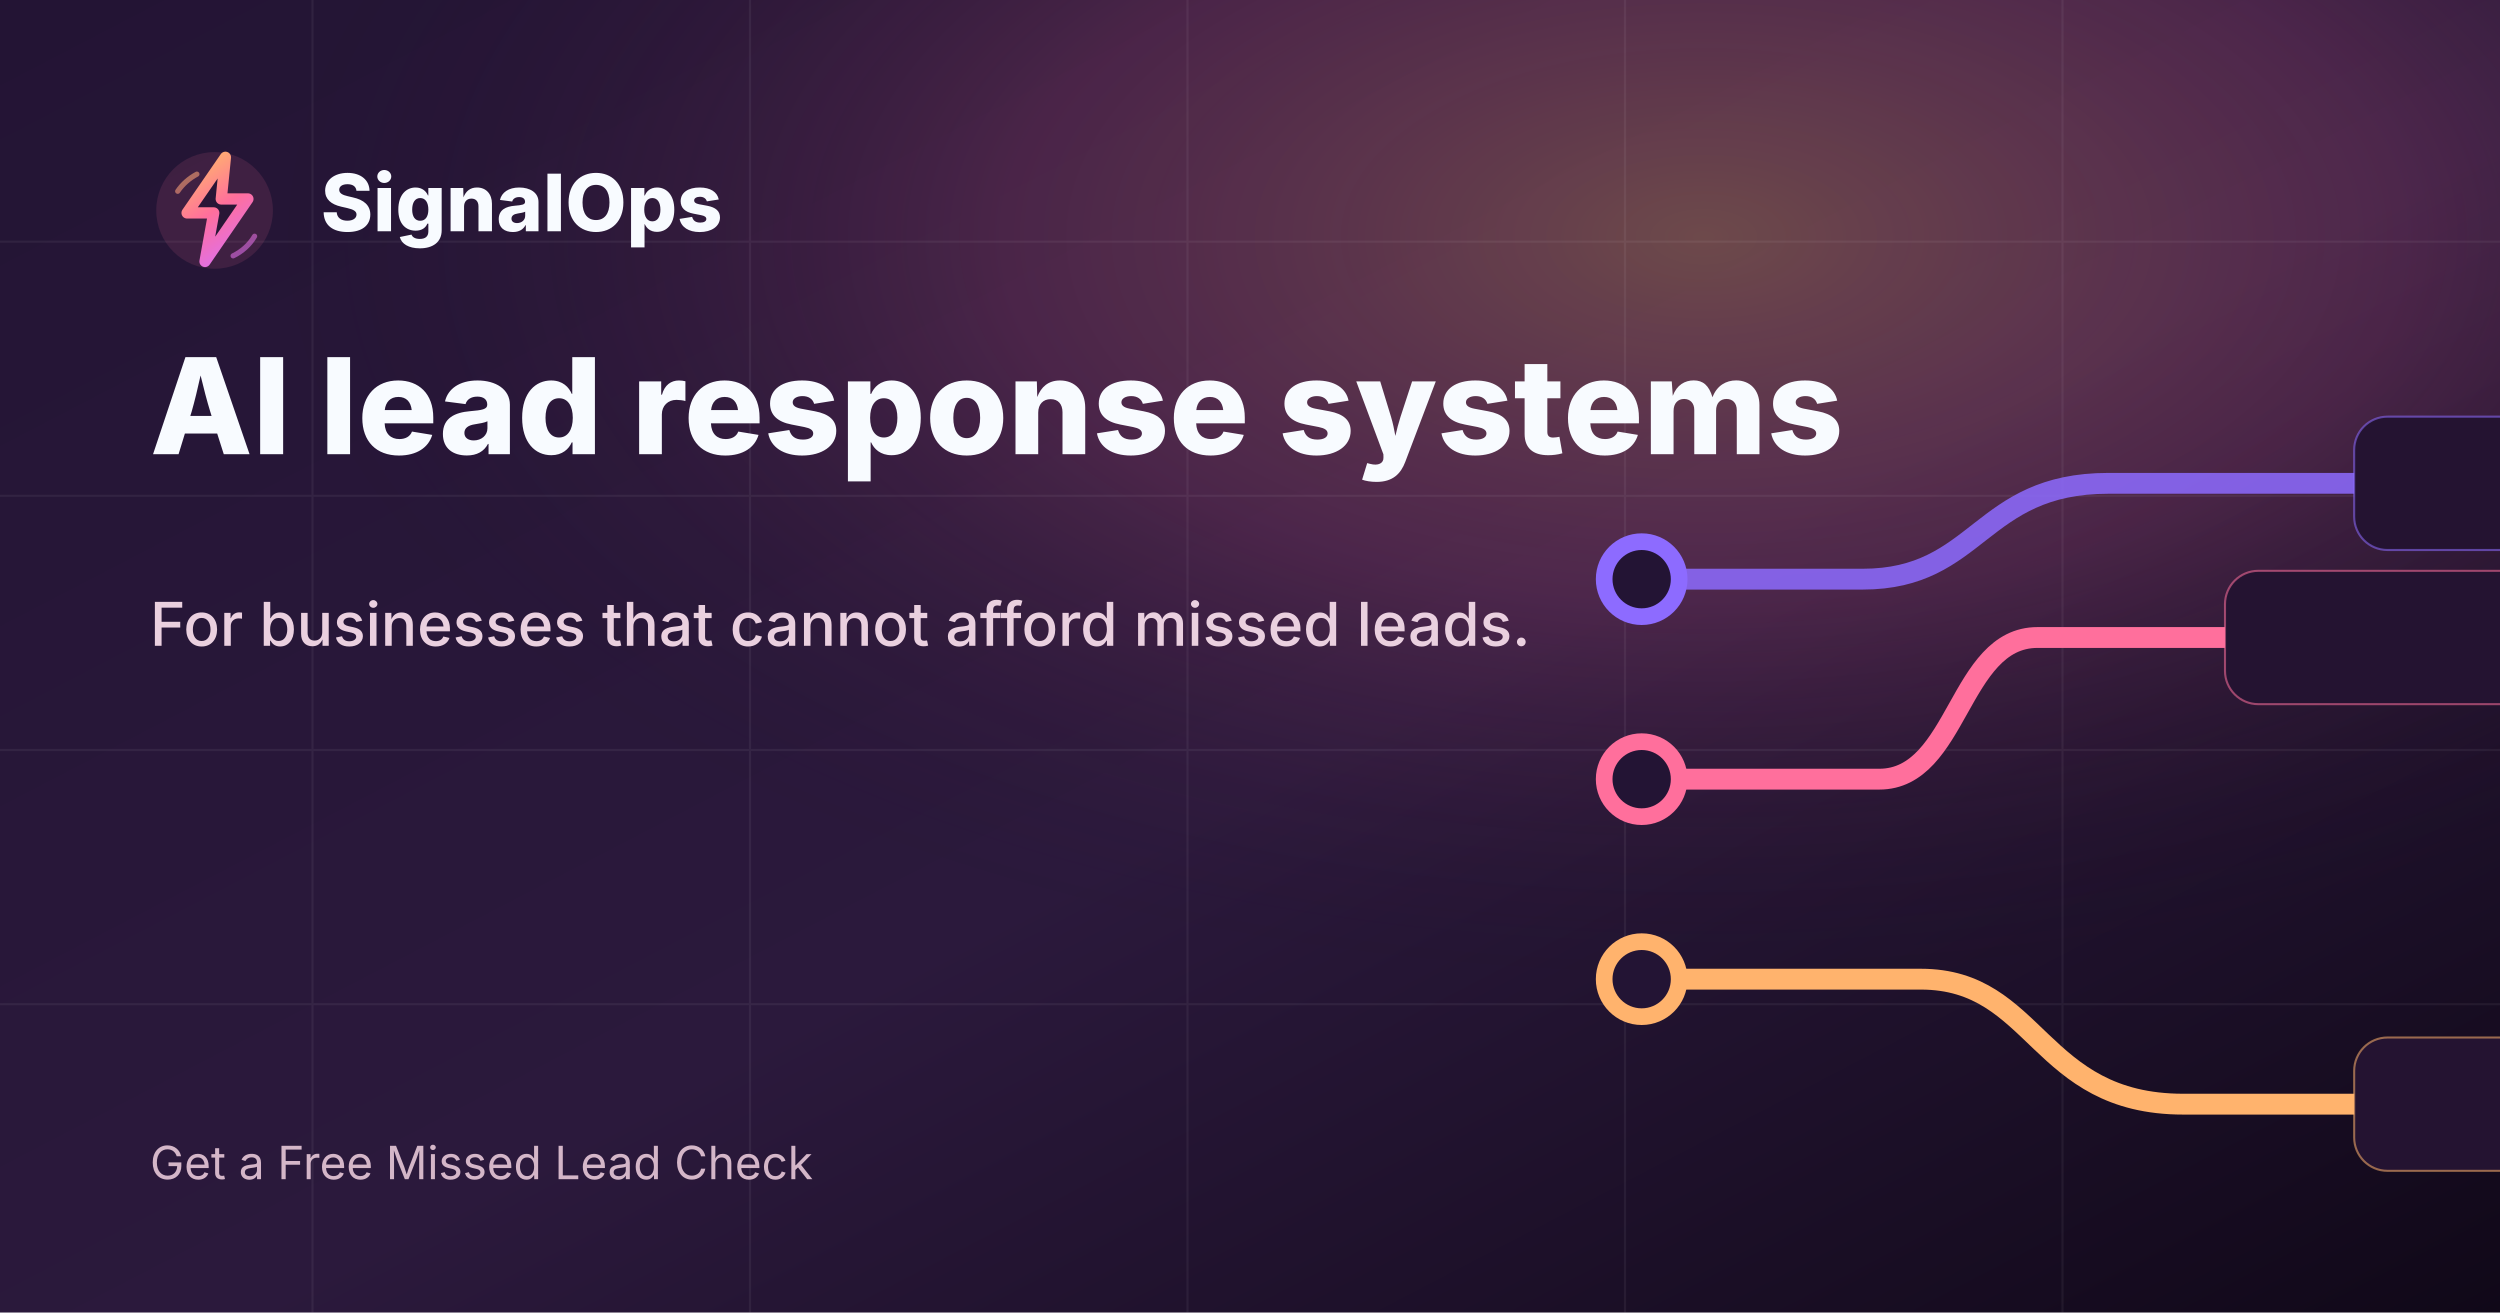
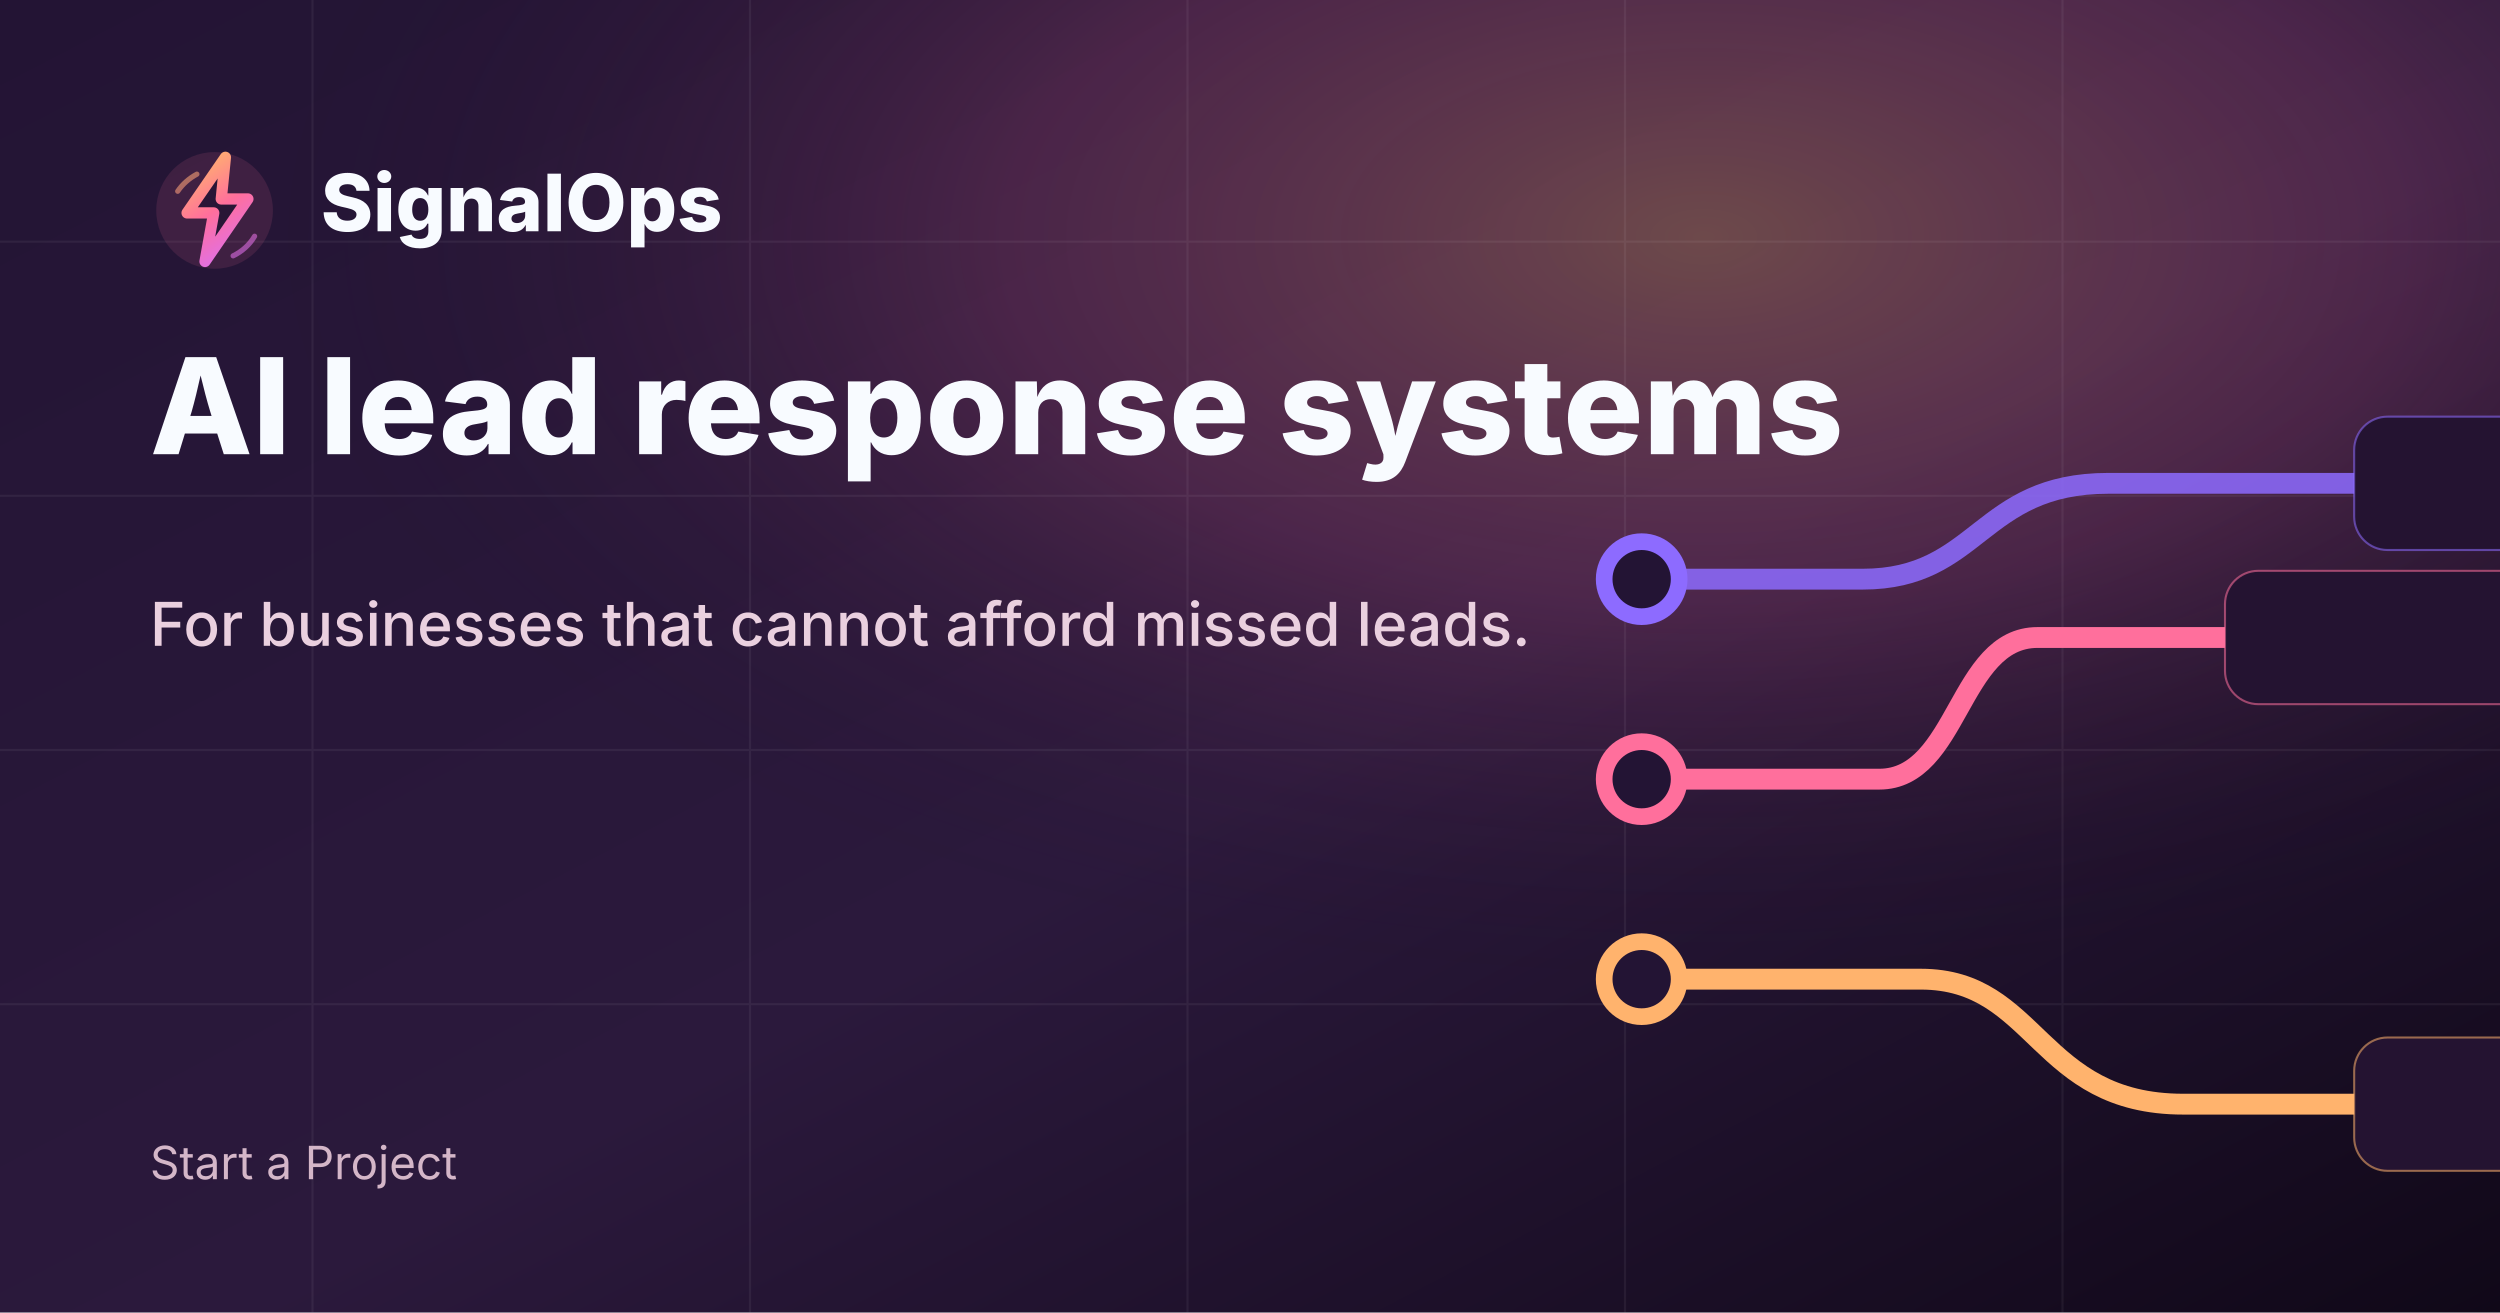
<svg xmlns="http://www.w3.org/2000/svg" width="1200" height="630" viewBox="0 0 1200 630" role="img" aria-labelledby="title desc">
  <defs>
    <linearGradient id="bg" x1="0" y1="0" x2="1" y2="1">
      <stop offset="0" stop-color="#231434" />
      <stop offset="0.55" stop-color="#2b193c" />
      <stop offset="1" stop-color="#100818" />
    </linearGradient>
    <radialGradient id="glow" cx="68%" cy="18%" r="58%">
      <stop offset="0" stop-color="#ffb36d" stop-opacity="0.32" />
      <stop offset="0.48" stop-color="#ff6f9c" stop-opacity="0.16" />
      <stop offset="1" stop-color="#100818" stop-opacity="0" />
    </radialGradient>
    <linearGradient id="boltLogo" x1="18" y1="10" x2="48" y2="56" gradientUnits="userSpaceOnUse">
      <stop stop-color="#ffb36d" />
      <stop offset="0.45" stop-color="#ff6f9c" />
      <stop offset="1" stop-color="#d770ff" />
    </linearGradient>
  </defs>
  <rect width="1200" height="630" fill="url(#bg)" />
  <rect width="1200" height="630" fill="url(#glow)" />
  <path d="M0 116H1200M0 238H1200M0 360H1200M0 482H1200M150 0V630M360 0V630M570 0V630M780 0V630M990 0V630" stroke="#ffffff" stroke-opacity="0.055" />
  <g transform="translate(72 70)">
    <circle cx="31" cy="31" r="28" fill="#ff6f9c" fill-opacity="0.12" />
    <path d="M36.2 5.5 17.8 32.2h12.8l-4.2 23.3 20.6-30H34.2l2-20Z" fill="#18102d" fill-opacity="0.55" />
    <path d="M36.2 5.5 17.8 32.2h12.8l-4.2 23.3 20.6-30H34.2l2-20Z" fill="none" stroke="url(#boltLogo)" stroke-width="5.4" stroke-linejoin="round" />
    <path d="M22.5 13.6c-3.7 2-6.9 4.8-9.2 8.2M50.2 43.4c-2.4 4.1-6 7.3-10.3 9.4" stroke="url(#boltLogo)" stroke-width="2.5" stroke-linecap="round" opacity="0.58" />
    <text x="82" y="41" fill="#F8FBFF" font-family="Inter, Segoe UI, Arial, sans-serif" font-size="38" font-weight="760">SignalOps</text>
  </g>
  <g transform="translate(72 218)">
    <text fill="#F8FBFF" font-family="Inter, Segoe UI, Arial, sans-serif" font-size="64" font-weight="780">
      <tspan x="0" y="0">AI lead response systems</tspan>
    </text>
    <text x="0" y="92" fill="#ead0df" font-family="Inter, Segoe UI, Arial, sans-serif" font-size="29" font-weight="520">For businesses that cannot afford missed leads.</text>
  </g>
  <g transform="translate(762 178)" fill="none" stroke-linecap="round" stroke-linejoin="round">
    <path d="M26 196H140C178 196 178 128 216 128H306" stroke="#ff6f9c" stroke-width="10" />
    <path d="M26 292H160C216 292 216 352 286 352H368" stroke="#ffb36d" stroke-width="10" />
    <path d="M26 100H132C188 100 188 54 250 54H368" stroke="#8d6bff" stroke-width="10" opacity="0.85" />
    <circle cx="26" cy="100" r="18" fill="#231434" stroke="#8d6bff" stroke-width="8" />
    <circle cx="26" cy="196" r="18" fill="#231434" stroke="#ff6f9c" stroke-width="8" />
    <circle cx="26" cy="292" r="18" fill="#231434" stroke="#ffb36d" stroke-width="8" />
    <rect x="368" y="22" width="190" height="64" rx="16" fill="#241331" stroke="#8d6bff" stroke-opacity="0.55" />
    <rect x="306" y="96" width="252" height="64" rx="16" fill="#241331" stroke="#ff6f9c" stroke-opacity="0.55" />
    <rect x="368" y="320" width="190" height="64" rx="16" fill="#241331" stroke="#ffb36d" stroke-opacity="0.55" />
  </g>
-   <text x="72" y="566" fill="#d4b6c8" font-family="Inter, Segoe UI, Arial, sans-serif" font-size="22">Get a Free Missed Lead Check</text>
+   <text x="72" y="566" fill="#d4b6c8" font-family="Inter, Segoe UI, Arial, sans-serif" font-size="22">Start a Project</text>
</svg>
